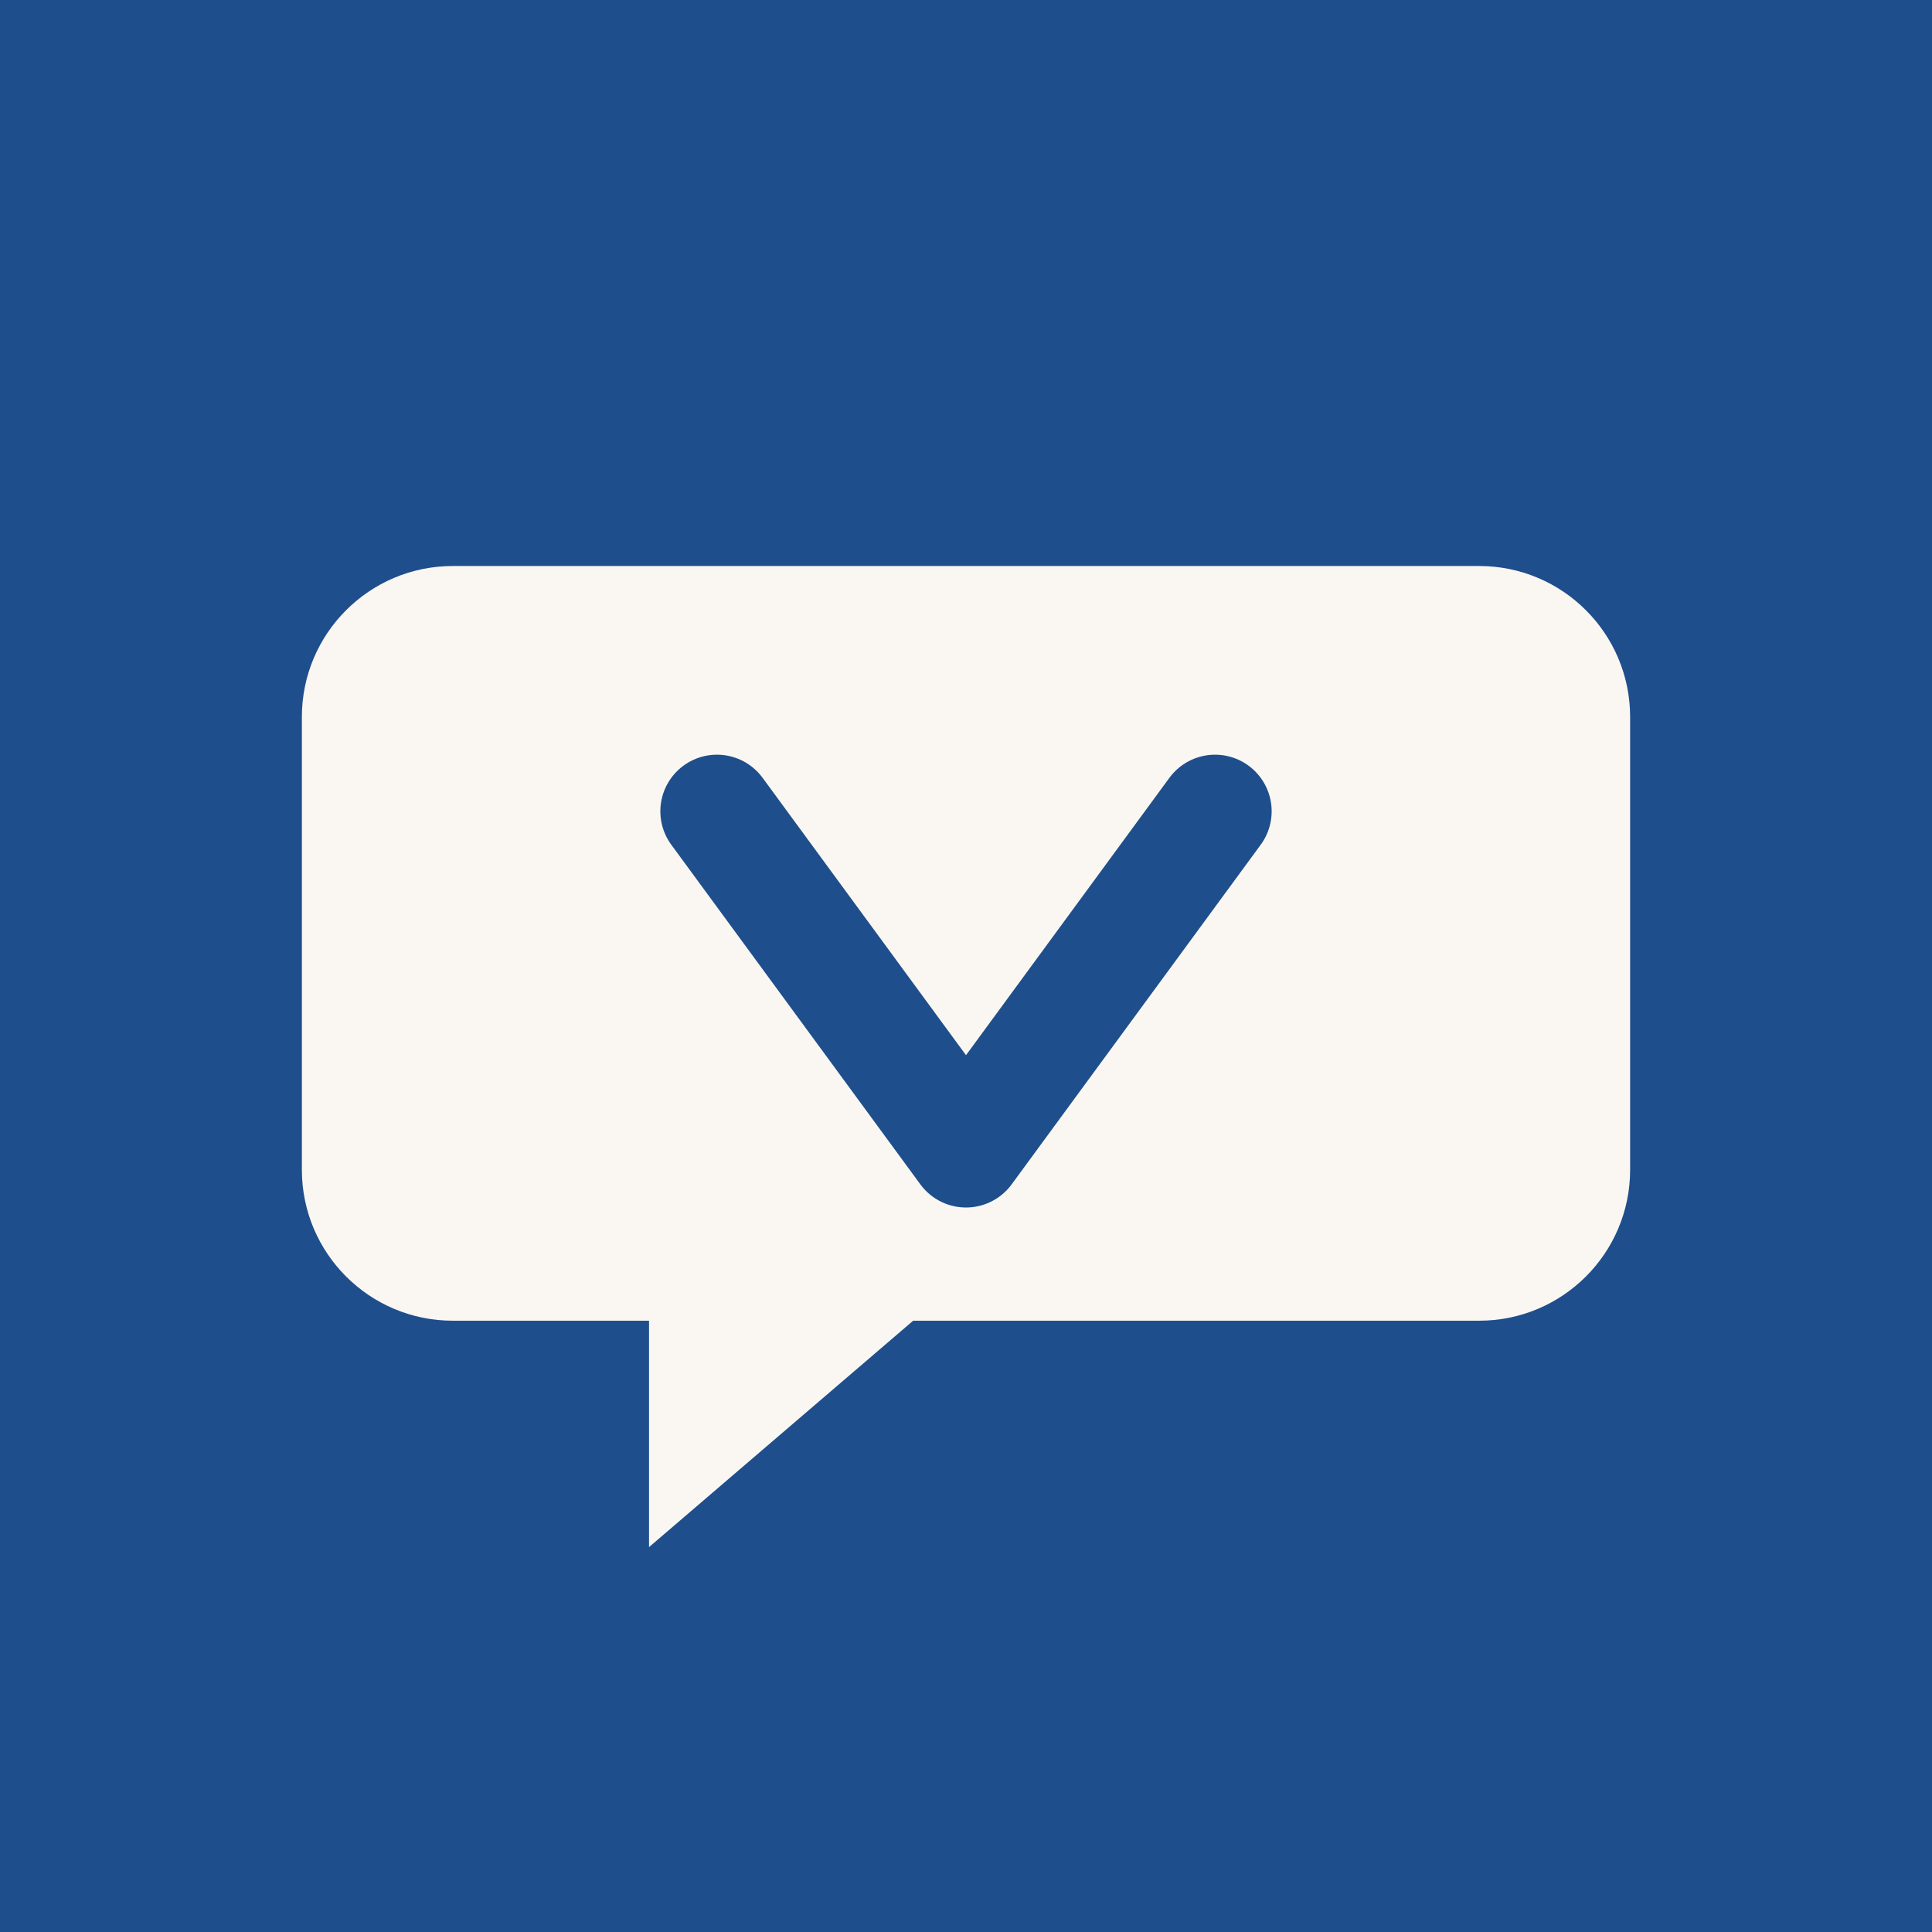
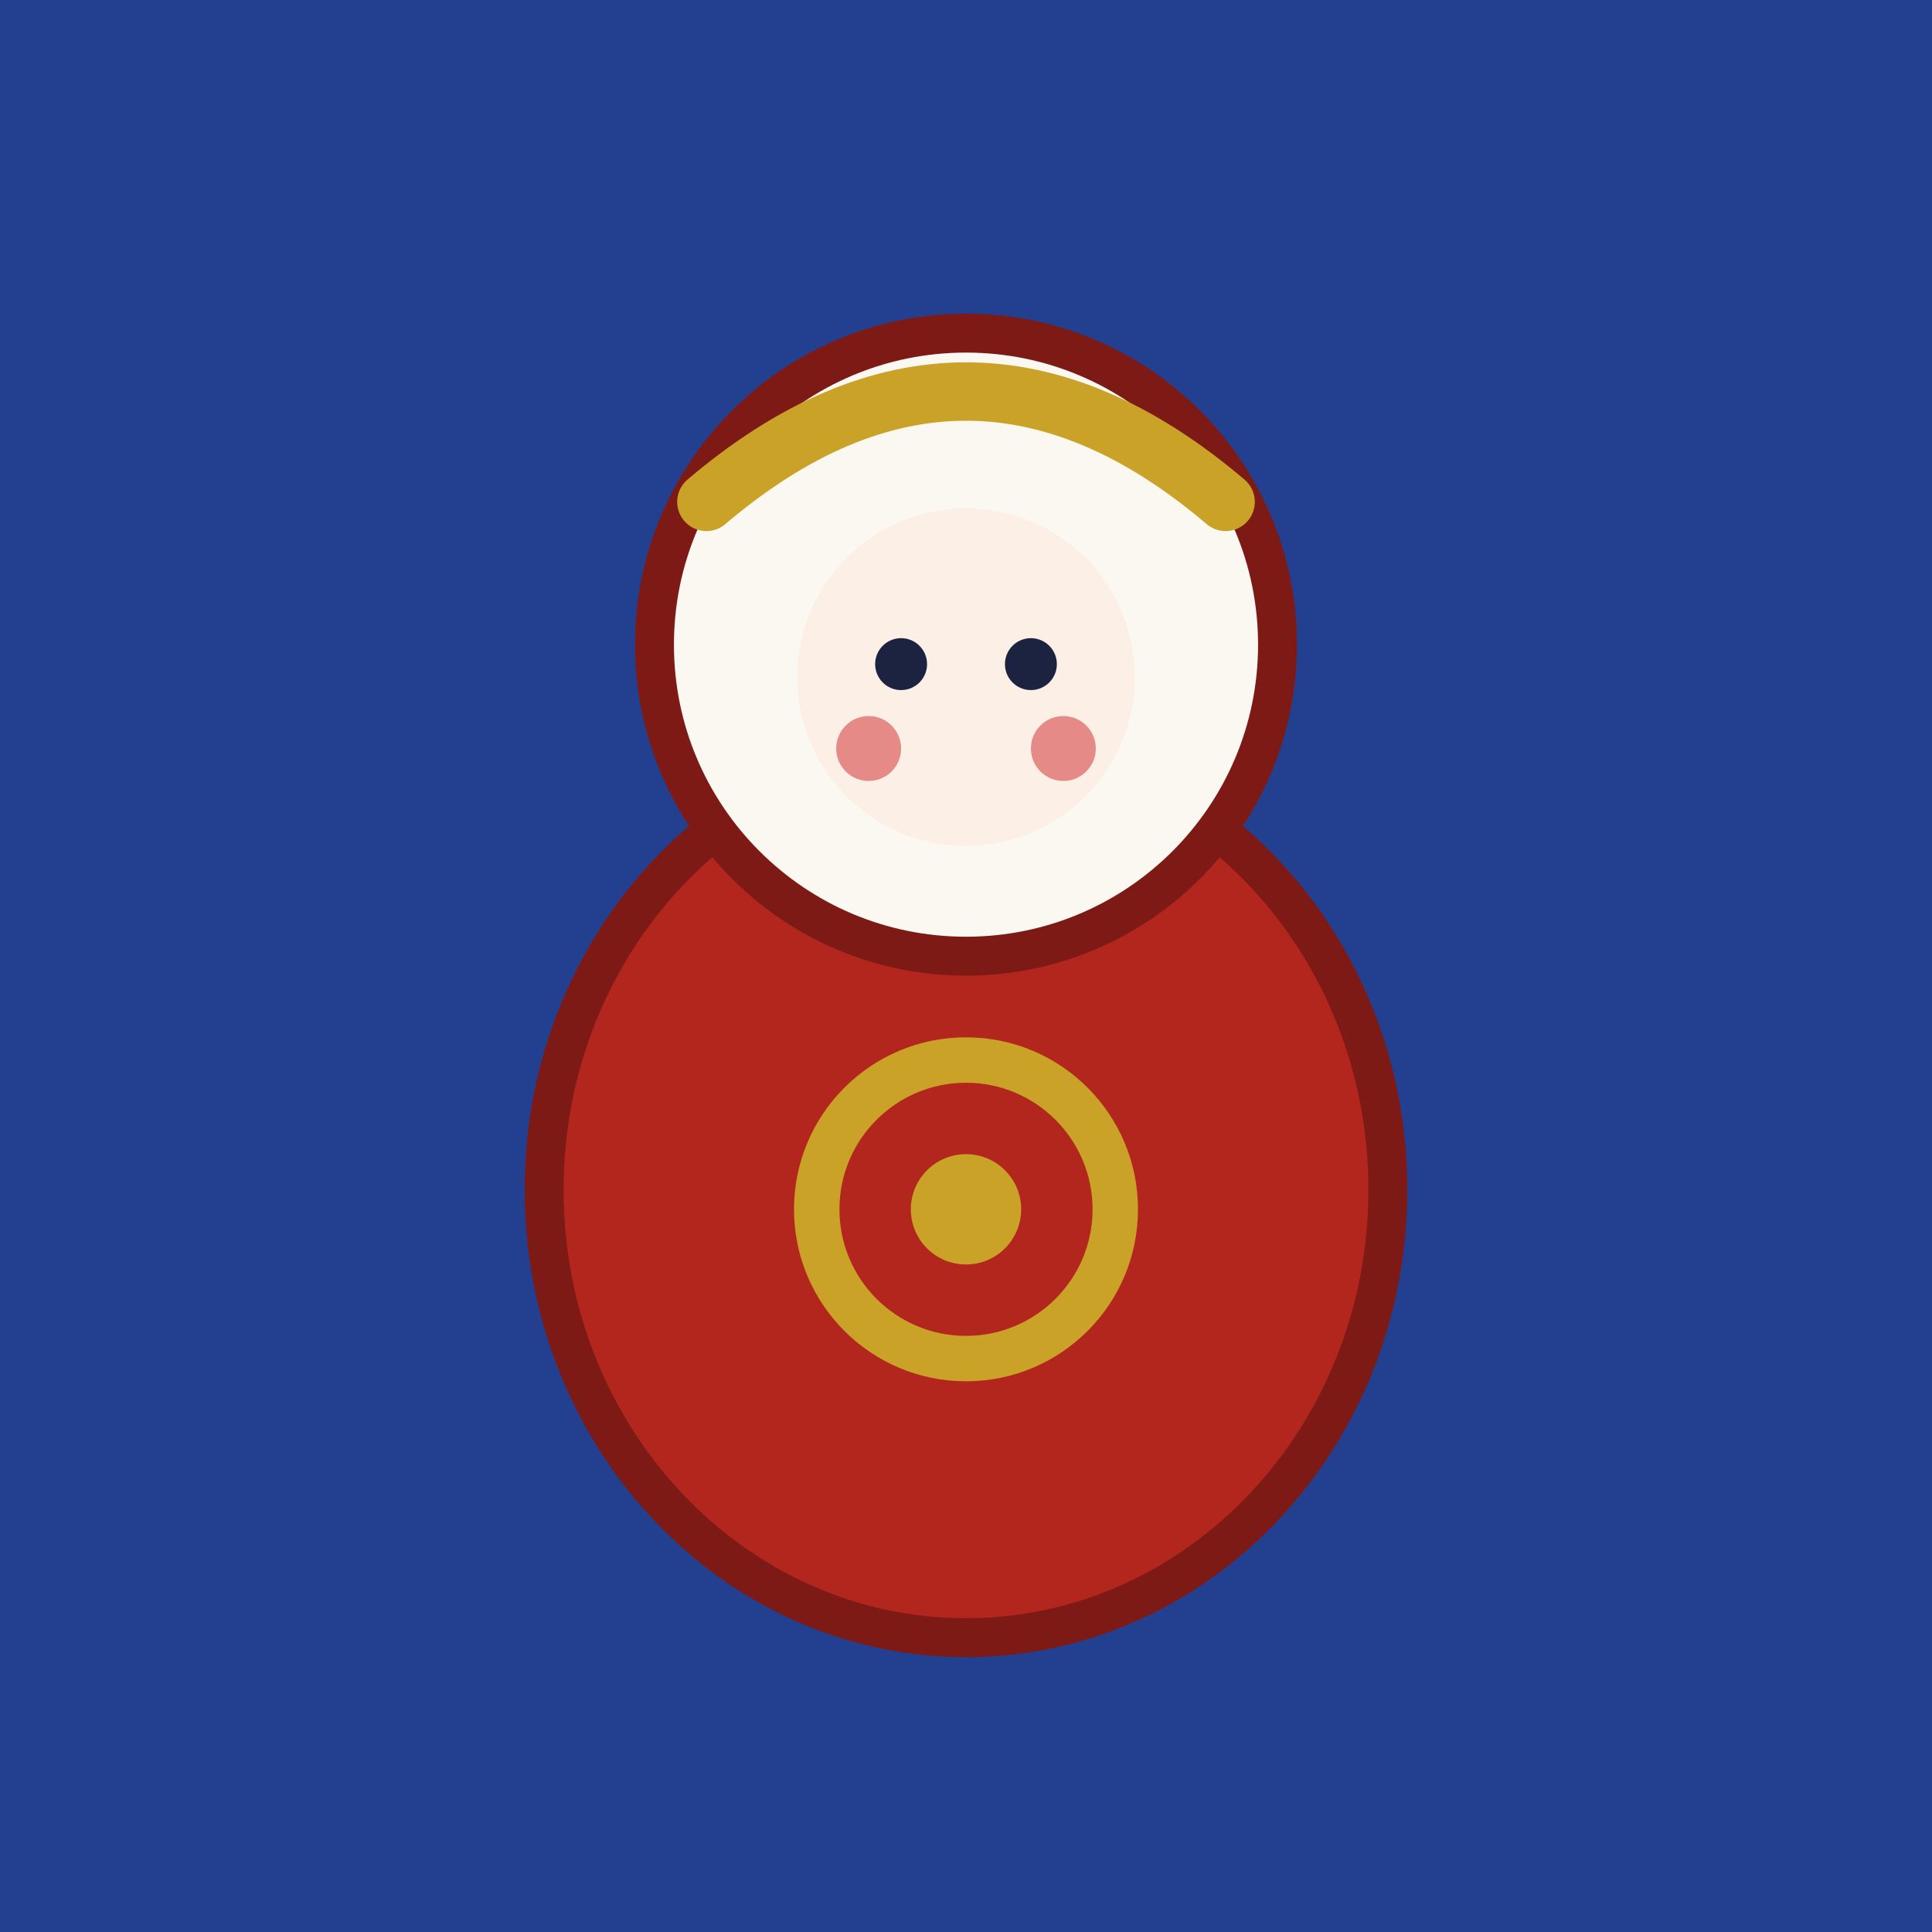
- <svg xmlns="http://www.w3.org/2000/svg" viewBox="0 0 512 512" role="img" aria-label="Vécu">
-   <rect width="512" height="512" fill="#1F4E8C" />
-   <path d="M120 150 h272 a40 40 0 0 1 40 40 v120 a40 40 0 0 1 -40 40 h-150 l-70 60 v-60 h-52 a40 40 0 0 1 -40 -40 v-120 a40 40 0 0 1 40 -40 z" fill="#FAF7F2" />
-   <path d="M190 215 l66 90 l66 -90" fill="none" stroke="#1F4E8C" stroke-width="30" stroke-linecap="round" stroke-linejoin="round" />
+ <svg xmlns="http://www.w3.org/2000/svg" viewBox="0 0 512 512" role="img" aria-label="Bagou">
+   <rect width="512" height="512" fill="#22408F" />
+   <g transform="translate(256 262) scale(.86) translate(-256 -262)">
+     <ellipse cx="256" cy="324" rx="130" ry="138" fill="#B3261E" stroke="#7E1A15" stroke-width="12" />
+     <circle cx="256" cy="156" r="96" fill="#FBF8F2" stroke="#7E1A15" stroke-width="12" />
+     <circle cx="256" cy="166" r="52" fill="#FBEFE6" />
+     <circle cx="236" cy="162" r="8" fill="#1B2340" />
+     <circle cx="276" cy="162" r="8" fill="#1B2340" />
+     <circle cx="226" cy="188" r="10" fill="#E58A86" />
+     <circle cx="286" cy="188" r="10" fill="#E58A86" />
+     <path d="M176 112Q256 44 336 112" fill="none" stroke="#C9A227" stroke-width="18" stroke-linecap="round" />
+     <circle cx="256" cy="330" r="46" fill="none" stroke="#C9A227" stroke-width="14" />
+     <circle cx="256" cy="330" r="17" fill="#C9A227" />
+   </g>
</svg>
